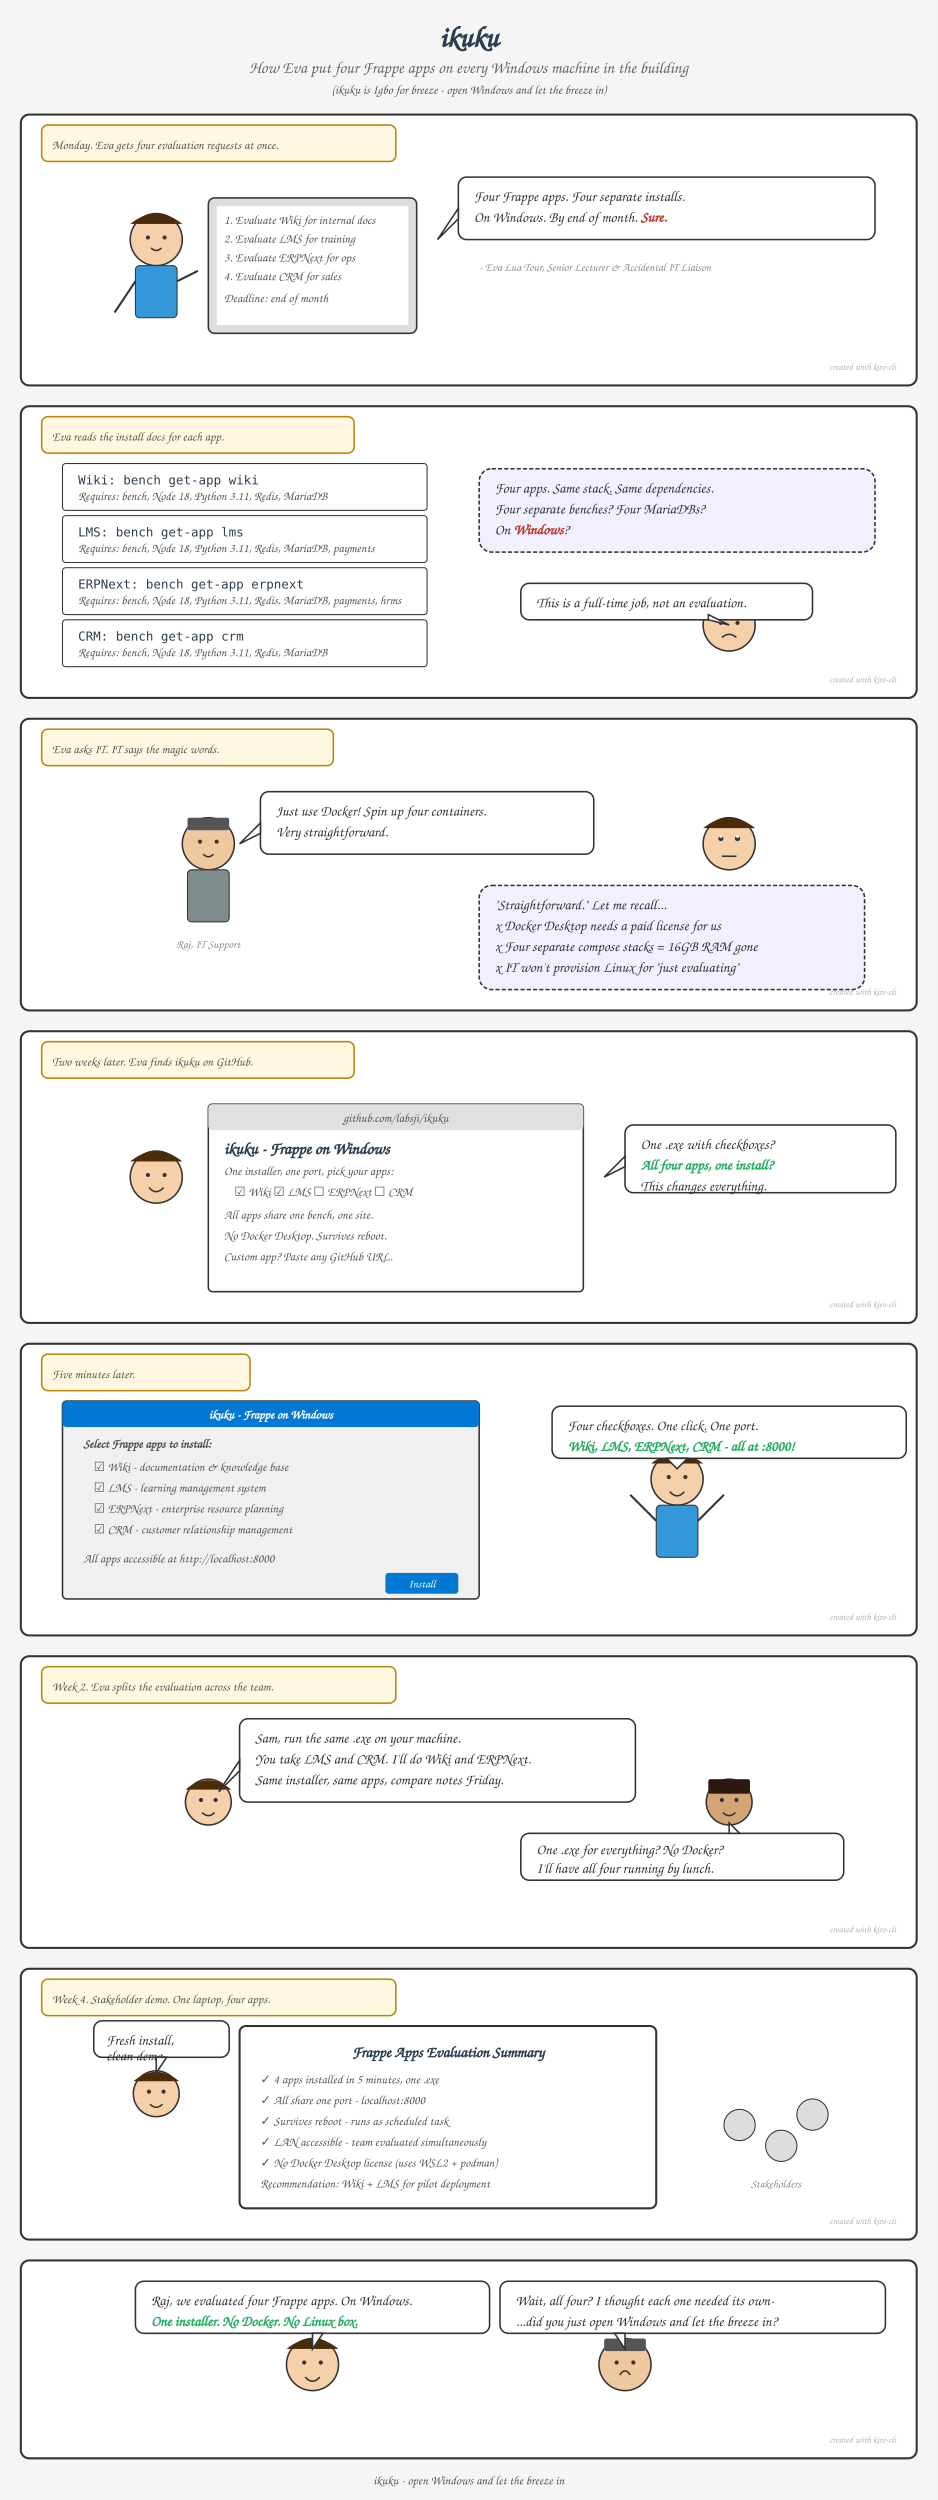
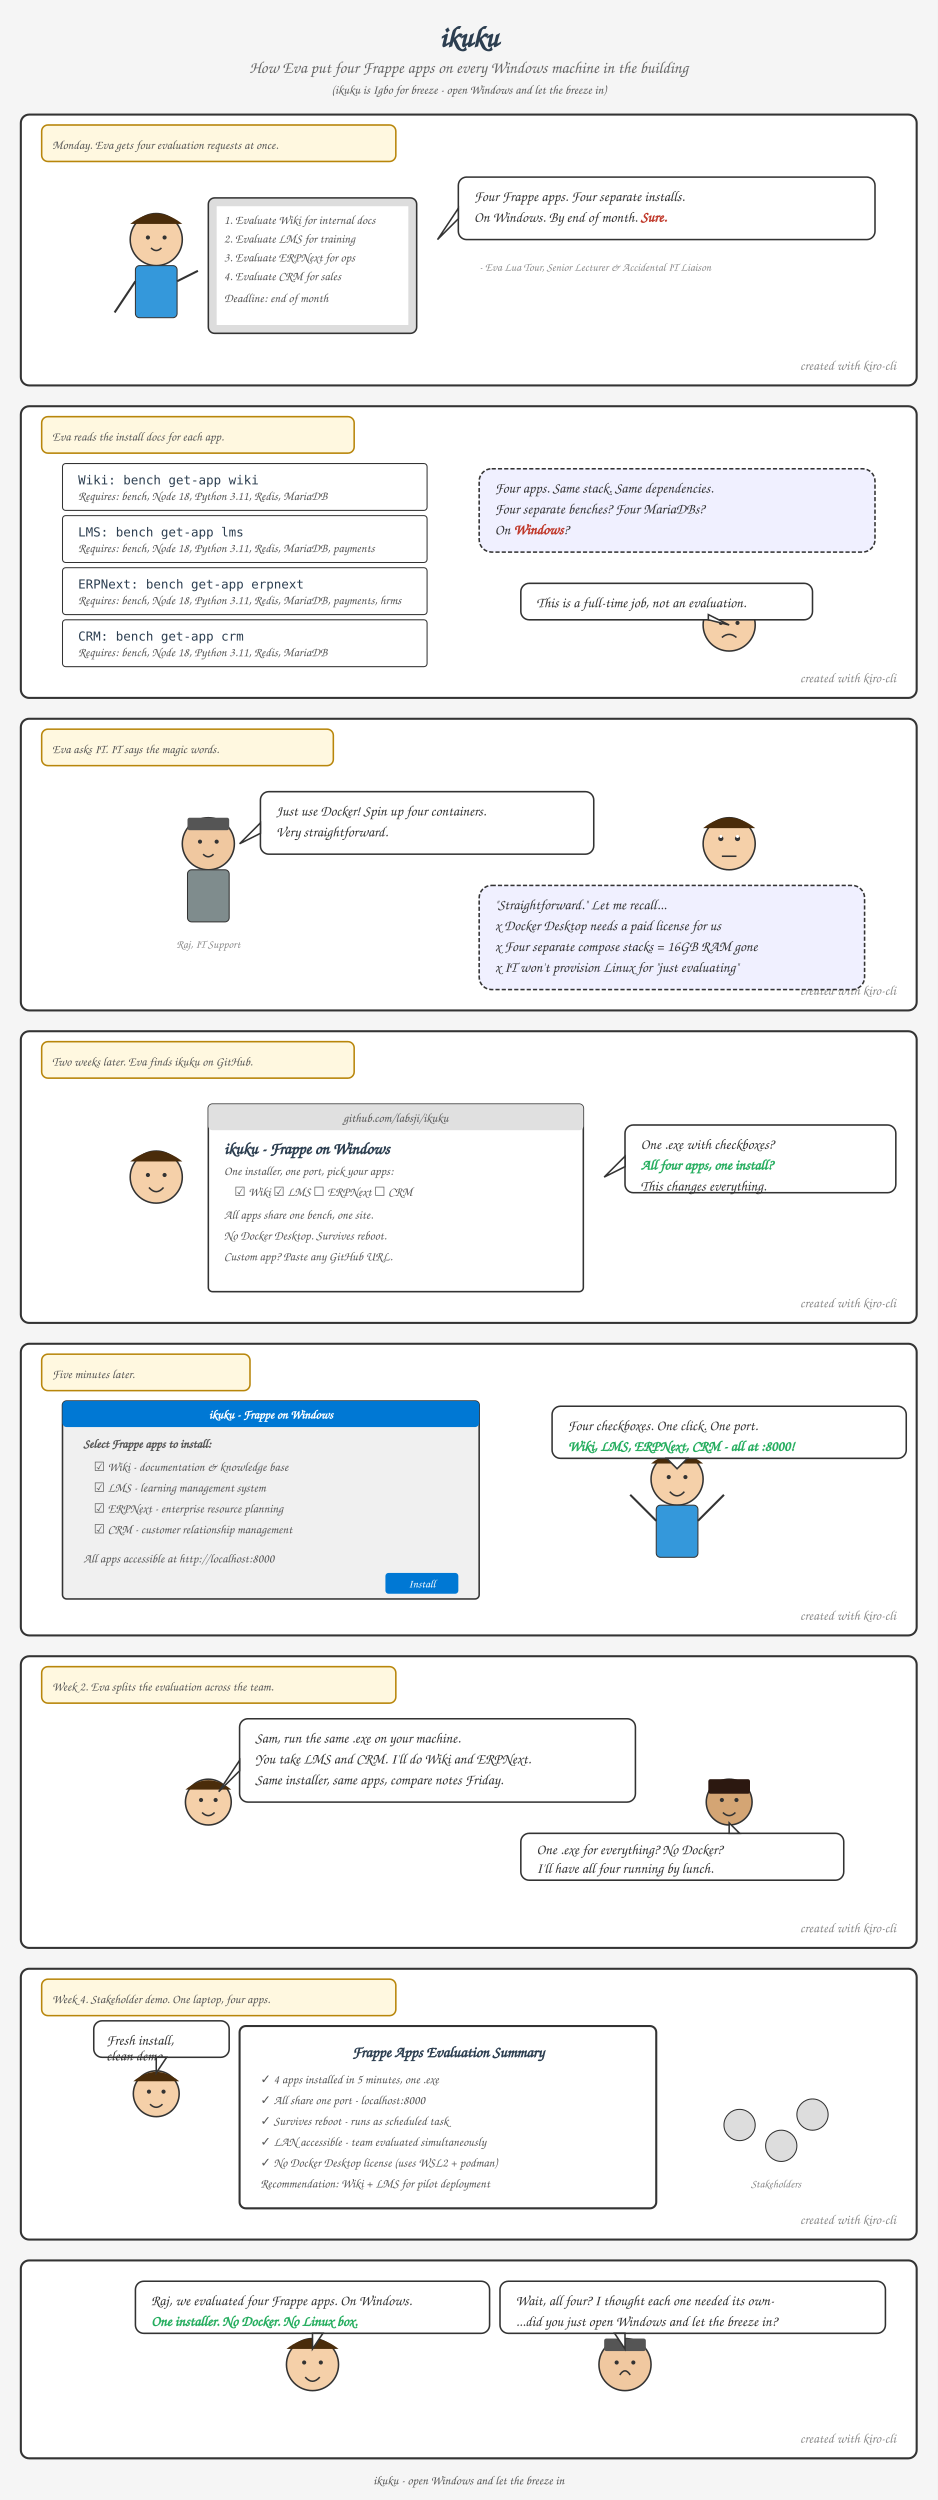
<svg xmlns="http://www.w3.org/2000/svg" viewBox="0 0 900 2400" font-family="Comic Sans MS, cursive, sans-serif">
  <style>
    .panel { fill: white; stroke: #333; stroke-width: 2; rx: 8; }
    .speech { fill: white; stroke: #333; stroke-width: 1.5; }
    .thought { fill: #f0f0ff; stroke: #333; stroke-width: 1.5; stroke-dasharray: 4,2; }
    .narrator { fill: #fff8e0; stroke: #b8860b; stroke-width: 1.5; rx: 6; }
    .title { font-size: 28px; font-weight: bold; fill: #2c3e50; }
    .subtitle { font-size: 16px; fill: #666; font-style: italic; }
    .dialog { font-size: 14px; fill: #333; }
    .small { font-size: 12px; fill: #555; }
    .name { font-size: 11px; fill: #888; font-style: italic; }
    .emphasis { font-weight: bold; fill: #c0392b; }
    .happy { fill: #27ae60; font-weight: bold; }
    .cmd { font-family: monospace; font-size: 12px; fill: #2c3e50; }
    .screen { fill: #1a1a2e; rx: 4; }
    .screentext { font-family: monospace; font-size: 11px; fill: #0f0; }
-     .kiro { font-size: 9px; fill: #aaa; font-style: italic; }
+     .kiro { font-size: 13px; fill: #888; font-style: italic; }
    .eva-hair { fill: #4a2c0a; }
    .eva-skin { fill: #f5d0a9; }
    .eva-shirt { fill: #3498db; }
    .colleague-hair { fill: #2c1810; }
    .colleague-skin { fill: #d4a574; }
    .colleague-shirt { fill: #e67e22; }
    .it-hair { fill: #555; }
    .it-skin { fill: #f0c8a0; }
    .it-shirt { fill: #7f8c8d; }
  </style>
  <rect width="900" height="2400" fill="#f5f5f5" />
  <text x="450" y="45" text-anchor="middle" class="title">ikuku</text>
  <text x="450" y="70" text-anchor="middle" class="subtitle">How Eva put four Frappe apps on every Windows machine in the building</text>
  <text x="450" y="90" text-anchor="middle" class="small">(ikuku is Igbo for breeze - open Windows and let the breeze in)</text>
  <rect x="20" y="110" width="860" height="260" class="panel" />
  <text x="860" y="355" text-anchor="end" class="kiro">created with kiro-cli</text>
  <rect x="40" y="120" width="340" height="35" class="narrator" />
  <text x="50" y="143" class="small">Monday. Eva gets four evaluation requests at once.</text>
  <circle cx="150" cy="230" r="25" class="eva-skin" stroke="#333" stroke-width="1.5" />
  <path d="M125,215 Q150,195 175,215" class="eva-hair" stroke="none" />
  <circle cx="142" cy="228" r="2" fill="#333" />
  <circle cx="158" cy="228" r="2" fill="#333" />
  <path d="M145,238 Q150,243 155,238" fill="none" stroke="#333" stroke-width="1.5" />
  <rect x="130" y="255" width="40" height="50" class="eva-shirt" rx="4" stroke="#333" stroke-width="1" />
  <line x1="130" y1="270" x2="110" y2="300" stroke="#333" stroke-width="2" />
  <line x1="170" y1="270" x2="190" y2="260" stroke="#333" stroke-width="2" />
  <rect x="200" y="190" width="200" height="130" fill="#ddd" rx="6" stroke="#333" stroke-width="1.5" />
  <rect x="208" y="198" width="184" height="114" fill="white" />
  <text x="215" y="215" class="small" fill="#c0392b">1. Evaluate Wiki for internal docs</text>
  <text x="215" y="233" class="small" fill="#c0392b">2. Evaluate LMS for training</text>
  <text x="215" y="251" class="small" fill="#c0392b">3. Evaluate ERPNext for ops</text>
  <text x="215" y="269" class="small" fill="#c0392b">4. Evaluate CRM for sales</text>
  <text x="215" y="290" class="small" fill="#888">Deadline: end of month</text>
  <rect x="440" y="170" width="400" height="60" class="speech" rx="8" />
  <text x="455" y="193" class="dialog">Four Frappe apps. Four separate installs.</text>
  <text x="455" y="213" class="dialog">On Windows. By end of month. <tspan class="emphasis">Sure.</tspan>
  </text>
  <polygon points="440,200 420,230 440,210" fill="white" stroke="#333" stroke-width="1.5" />
  <text x="460" y="260" class="name">- Eva Lua Tour, Senior Lecturer &amp; Accidental IT Liaison</text>
  <rect x="20" y="390" width="860" height="280" class="panel" />
  <text x="860" y="655" text-anchor="end" class="kiro">created with kiro-cli</text>
  <rect x="40" y="400" width="300" height="35" class="narrator" />
  <text x="50" y="423" class="small">Eva reads the install docs for each app.</text>
  <rect x="60" y="445" width="350" height="45" fill="#fff" rx="3" stroke="#333" stroke-width="1" />
  <text x="75" y="465" class="cmd">Wiki: bench get-app wiki</text>
  <text x="75" y="480" class="small" fill="#888">Requires: bench, Node 18, Python 3.11, Redis, MariaDB</text>
  <rect x="60" y="495" width="350" height="45" fill="#fff" rx="3" stroke="#333" stroke-width="1" />
  <text x="75" y="515" class="cmd">LMS: bench get-app lms</text>
  <text x="75" y="530" class="small" fill="#888">Requires: bench, Node 18, Python 3.11, Redis, MariaDB, payments</text>
  <rect x="60" y="545" width="350" height="45" fill="#fff" rx="3" stroke="#333" stroke-width="1" />
  <text x="75" y="565" class="cmd">ERPNext: bench get-app erpnext</text>
  <text x="75" y="580" class="small" fill="#888">Requires: bench, Node 18, Python 3.11, Redis, MariaDB, payments, hrms</text>
  <rect x="60" y="595" width="350" height="45" fill="#fff" rx="3" stroke="#333" stroke-width="1" />
  <text x="75" y="615" class="cmd">CRM: bench get-app crm</text>
  <text x="75" y="630" class="small" fill="#888">Requires: bench, Node 18, Python 3.11, Redis, MariaDB</text>
  <rect x="460" y="450" width="380" height="80" class="thought" rx="12" />
  <text x="475" y="473" class="dialog">Four apps. Same stack. Same dependencies.</text>
  <text x="475" y="493" class="dialog">Four separate benches? Four MariaDBs?</text>
  <text x="475" y="513" class="dialog">On <tspan class="emphasis">Windows</tspan>?</text>
  <circle cx="700" cy="600" r="25" class="eva-skin" stroke="#333" stroke-width="1.5" />
  <path d="M675,585 Q700,565 725,585" class="eva-hair" stroke="none" />
  <circle cx="692" cy="598" r="2" fill="#333" />
  <circle cx="708" cy="598" r="2" fill="#333" />
  <path d="M693,612 Q700,606 707,612" fill="none" stroke="#333" stroke-width="1.5" />
  <rect x="500" y="560" width="280" height="35" class="speech" rx="8" />
  <text x="515" y="583" class="dialog">This is a full-time job, not an evaluation.</text>
  <polygon points="680,590 700,600 680,595" fill="white" stroke="#333" stroke-width="1.5" />
  <rect x="20" y="690" width="860" height="280" class="panel" />
  <text x="860" y="955" text-anchor="end" class="kiro">created with kiro-cli</text>
  <rect x="40" y="700" width="280" height="35" class="narrator" />
  <text x="50" y="723" class="small">Eva asks IT. IT says the magic words.</text>
  <circle cx="200" cy="810" r="25" class="it-skin" stroke="#333" stroke-width="1.5" />
  <rect x="180" y="785" width="40" height="12" class="it-hair" rx="2" />
  <circle cx="192" cy="808" r="2" fill="#333" />
  <circle cx="208" cy="808" r="2" fill="#333" />
  <path d="M195,820 Q200,825 205,820" fill="none" stroke="#333" stroke-width="1.5" />
  <rect x="180" y="835" width="40" height="50" class="it-shirt" rx="4" stroke="#333" stroke-width="1" />
  <text x="200" y="910" text-anchor="middle" class="name">Raj, IT Support</text>
  <rect x="250" y="760" width="320" height="60" class="speech" rx="8" />
  <text x="265" y="783" class="dialog">Just use Docker! Spin up four containers.</text>
  <text x="265" y="803" class="dialog">Very straightforward.</text>
  <polygon points="250,790 230,810 250,800" fill="white" stroke="#333" stroke-width="1.5" />
  <circle cx="700" cy="810" r="25" class="eva-skin" stroke="#333" stroke-width="1.5" />
  <path d="M675,795 Q700,775 725,795" class="eva-hair" stroke="none" />
  <circle cx="692" cy="805" r="2.5" fill="#333" />
  <circle cx="708" cy="805" r="2.5" fill="#333" />
  <circle cx="692" cy="803" r="1.5" fill="white" />
  <circle cx="708" cy="803" r="1.5" fill="white" />
  <path d="M693,822 L707,822" fill="none" stroke="#333" stroke-width="1.5" />
  <rect x="460" y="850" width="370" height="100" class="thought" rx="12" />
  <text x="475" y="873" class="dialog">"Straightforward." Let me recall...</text>
  <text x="475" y="893" class="dialog">x Docker Desktop needs a paid license for us</text>
  <text x="475" y="913" class="dialog">x Four separate compose stacks = 16GB RAM gone</text>
  <text x="475" y="933" class="dialog">x IT won't provision Linux for "just evaluating"</text>
  <rect x="20" y="990" width="860" height="280" class="panel" />
  <text x="860" y="1255" text-anchor="end" class="kiro">created with kiro-cli</text>
  <rect x="40" y="1000" width="300" height="35" class="narrator" />
  <text x="50" y="1023" class="small">Two weeks later. Eva finds ikuku on GitHub.</text>
  <circle cx="150" cy="1130" r="25" class="eva-skin" stroke="#333" stroke-width="1.5" />
  <path d="M125,1115 Q150,1095 175,1115" class="eva-hair" stroke="none" />
  <circle cx="142" cy="1128" r="2" fill="#333" />
  <circle cx="158" cy="1128" r="2" fill="#333" />
  <path d="M143,1140 Q150,1148 157,1140" fill="none" stroke="#333" stroke-width="1.5" />
  <rect x="200" y="1060" width="360" height="180" fill="#fff" rx="4" stroke="#333" stroke-width="1.5" />
  <rect x="200" y="1060" width="360" height="25" fill="#e0e0e0" rx="4" />
  <text x="380" y="1077" class="small" text-anchor="middle">github.com/labsji/ikuku</text>
  <text x="215" y="1108" font-size="16" font-weight="bold" fill="#2c3e50">ikuku - Frappe on Windows</text>
  <text x="215" y="1128" class="small">One installer, one port, pick your apps:</text>
  <text x="225" y="1148" class="small">☑ Wiki  ☑ LMS  ☐ ERPNext  ☐ CRM</text>
  <text x="215" y="1170" class="small" fill="#27ae60">All apps share one bench, one site.</text>
  <text x="215" y="1190" class="small" fill="#27ae60">No Docker Desktop. Survives reboot.</text>
  <text x="215" y="1210" class="small">Custom app? Paste any GitHub URL.</text>
  <rect x="600" y="1080" width="260" height="65" class="speech" rx="8" />
  <text x="615" y="1103" class="dialog">One .exe with checkboxes?</text>
  <text x="615" y="1123" class="dialog happy">All four apps, one install?</text>
  <text x="615" y="1143" class="dialog">This changes everything.</text>
  <polygon points="600,1110 580,1130 600,1120" fill="white" stroke="#333" stroke-width="1.5" />
  <rect x="20" y="1290" width="860" height="280" class="panel" />
  <text x="860" y="1555" text-anchor="end" class="kiro">created with kiro-cli</text>
  <rect x="40" y="1300" width="200" height="35" class="narrator" />
  <text x="50" y="1323" class="small">Five minutes later.</text>
  <rect x="60" y="1345" width="400" height="190" fill="#f0f0f0" rx="4" stroke="#333" stroke-width="1.5" />
  <rect x="60" y="1345" width="400" height="25" fill="#0078d4" rx="4" />
  <text x="260" y="1362" text-anchor="middle" font-size="12" fill="white" font-weight="bold">ikuku - Frappe on Windows</text>
  <text x="80" y="1390" class="small" font-weight="bold">Select Frappe apps to install:</text>
  <text x="90" y="1412" class="small">☑ Wiki - documentation &amp; knowledge base</text>
  <text x="90" y="1432" class="small">☑ LMS - learning management system</text>
  <text x="90" y="1452" class="small">☑ ERPNext - enterprise resource planning</text>
  <text x="90" y="1472" class="small">☑ CRM - customer relationship management</text>
  <text x="80" y="1500" class="small" fill="#888">All apps accessible at http://localhost:8000</text>
  <rect x="370" y="1510" width="70" height="20" fill="#0078d4" rx="3" />
  <text x="405" y="1524" text-anchor="middle" font-size="11" fill="white">Install</text>
  <circle cx="650" cy="1420" r="25" class="eva-skin" stroke="#333" stroke-width="1.5" />
  <path d="M625,1405 Q650,1385 675,1405" class="eva-hair" stroke="none" />
  <circle cx="642" cy="1418" r="2" fill="#333" />
  <circle cx="658" cy="1418" r="2" fill="#333" />
  <path d="M643,1432 Q650,1440 657,1432" fill="none" stroke="#333" stroke-width="1.5" />
  <rect x="630" y="1445" width="40" height="50" class="eva-shirt" rx="4" stroke="#333" stroke-width="1" />
  <line x1="630" y1="1460" x2="605" y2="1435" stroke="#333" stroke-width="2" />
  <line x1="670" y1="1460" x2="695" y2="1435" stroke="#333" stroke-width="2" />
  <rect x="530" y="1350" width="340" height="50" class="speech" rx="8" />
  <text x="545" y="1373" class="dialog">Four checkboxes. One click. One port.</text>
  <text x="545" y="1393" class="dialog happy">Wiki, LMS, ERPNext, CRM - all at :8000!</text>
  <polygon points="640,1400 650,1410 660,1400" fill="white" stroke="#333" stroke-width="1.5" />
  <rect x="20" y="1590" width="860" height="280" class="panel" />
  <text x="860" y="1855" text-anchor="end" class="kiro">created with kiro-cli</text>
  <rect x="40" y="1600" width="340" height="35" class="narrator" />
  <text x="50" y="1623" class="small">Week 2. Eva splits the evaluation across the team.</text>
  <circle cx="200" cy="1730" r="22" class="eva-skin" stroke="#333" stroke-width="1.5" />
  <path d="M178,1718 Q200,1700 222,1718" class="eva-hair" stroke="none" />
  <circle cx="193" cy="1728" r="2" fill="#333" />
  <circle cx="207" cy="1728" r="2" fill="#333" />
  <path d="M194,1740 Q200,1746 206,1740" fill="none" stroke="#333" stroke-width="1.5" />
  <circle cx="700" cy="1730" r="22" class="colleague-skin" stroke="#333" stroke-width="1.5" />
  <rect x="680" y="1708" width="40" height="14" class="colleague-hair" rx="2" />
  <circle cx="693" cy="1728" r="2" fill="#333" />
  <circle cx="707" cy="1728" r="2" fill="#333" />
  <path d="M694,1740 Q700,1746 706,1740" fill="none" stroke="#333" stroke-width="1.5" />
  <text x="700" y="1800" text-anchor="middle" class="name">Sam, Teaching Assistant</text>
  <rect x="230" y="1650" width="380" height="80" class="speech" rx="8" />
  <text x="245" y="1673" class="dialog">Sam, run the same .exe on your machine.</text>
  <text x="245" y="1693" class="dialog">You take LMS and CRM. I'll do Wiki and ERPNext.</text>
  <text x="245" y="1713" class="dialog">Same installer, same apps, compare notes Friday.</text>
  <polygon points="230,1690 210,1720 230,1700" fill="white" stroke="#333" stroke-width="1.5" />
  <rect x="500" y="1760" width="310" height="45" class="speech" rx="8" />
  <text x="515" y="1780" class="dialog">One .exe for everything? No Docker?</text>
  <text x="515" y="1798" class="dialog">I'll have all four running by lunch.</text>
  <polygon points="700,1760 700,1750 710,1760" fill="white" stroke="#333" stroke-width="1.5" />
  <rect x="20" y="1890" width="860" height="260" class="panel" />
  <text x="860" y="2135" text-anchor="end" class="kiro">created with kiro-cli</text>
  <rect x="40" y="1900" width="340" height="35" class="narrator" />
  <text x="50" y="1923" class="small">Week 4. Stakeholder demo. One laptop, four apps.</text>
  <circle cx="150" cy="2010" r="22" class="eva-skin" stroke="#333" stroke-width="1.5" />
  <path d="M128,1998 Q150,1980 172,1998" class="eva-hair" stroke="none" />
  <circle cx="143" cy="2008" r="2" fill="#333" />
  <circle cx="157" cy="2008" r="2" fill="#333" />
  <path d="M144,2020 Q150,2026 156,2020" fill="none" stroke="#333" stroke-width="1.5" />
  <rect x="230" y="1945" width="400" height="175" fill="#fff" rx="6" stroke="#333" stroke-width="2" />
  <text x="430" y="1975" text-anchor="middle" font-size="15" font-weight="bold" fill="#2c3e50">Frappe Apps Evaluation Summary</text>
  <text x="250" y="2000" class="small">✓ 4 apps installed in 5 minutes, one .exe</text>
  <text x="250" y="2020" class="small">✓ All share one port - localhost:8000</text>
  <text x="250" y="2040" class="small">✓ Survives reboot - runs as scheduled task</text>
  <text x="250" y="2060" class="small">✓ LAN accessible - team evaluated simultaneously</text>
  <text x="250" y="2080" class="small">✓ No Docker Desktop license (uses WSL2 + podman)</text>
  <text x="250" y="2100" class="small" fill="#27ae60">Recommendation: Wiki + LMS for pilot deployment</text>
  <circle cx="710" cy="2040" r="15" fill="#ddd" stroke="#333" stroke-width="1" />
  <circle cx="750" cy="2060" r="15" fill="#ddd" stroke="#333" stroke-width="1" />
  <circle cx="780" cy="2030" r="15" fill="#ddd" stroke="#333" stroke-width="1" />
  <text x="745" y="2100" text-anchor="middle" class="name">Stakeholders</text>
  <rect x="90" y="1940" width="130" height="35" class="speech" rx="8" />
  <text x="102" y="1963" class="dialog">Fresh install,</text>
  <text x="102" y="1978" class="dialog">clean demo.</text>
  <polygon points="150,1975 150,1990 160,1975" fill="white" stroke="#333" stroke-width="1.5" />
  <rect x="20" y="2170" width="860" height="190" class="panel" />
  <text x="860" y="2345" text-anchor="end" class="kiro">created with kiro-cli</text>
  <circle cx="300" cy="2270" r="25" class="eva-skin" stroke="#333" stroke-width="1.5" />
  <path d="M275,2255 Q300,2235 325,2255" class="eva-hair" stroke="none" />
  <circle cx="292" cy="2268" r="2" fill="#333" />
  <circle cx="308" cy="2268" r="2" fill="#333" />
  <path d="M293,2282 Q300,2290 307,2282" fill="none" stroke="#333" stroke-width="1.5" />
  <circle cx="600" cy="2270" r="25" class="it-skin" stroke="#333" stroke-width="1.5" />
  <rect x="580" y="2245" width="40" height="12" class="it-hair" rx="2" />
  <circle cx="592" cy="2268" r="2" fill="#333" />
  <circle cx="608" cy="2268" r="2" fill="#333" />
  <path d="M595,2280 Q600,2272 605,2280" fill="none" stroke="#333" stroke-width="1.5" />
  <rect x="130" y="2190" width="340" height="50" class="speech" rx="8" />
  <text x="145" y="2213" class="dialog">Raj, we evaluated four Frappe apps. On Windows.</text>
  <text x="145" y="2233" class="dialog happy">One installer. No Docker. No Linux box.</text>
  <polygon points="300,2240 300,2255 310,2240" fill="white" stroke="#333" stroke-width="1.5" />
  <rect x="480" y="2190" width="370" height="50" class="speech" rx="8" />
  <text x="495" y="2213" class="dialog">Wait, all four? I thought each one needed its own-</text>
  <text x="495" y="2233" class="dialog">...did you just open Windows and let the breeze in?</text>
  <polygon points="600,2240 600,2255 590,2240" fill="white" stroke="#333" stroke-width="1.5" />
  <text x="450" y="2385" text-anchor="middle" class="small" fill="#888">ikuku - open Windows and let the breeze in</text>
</svg>
